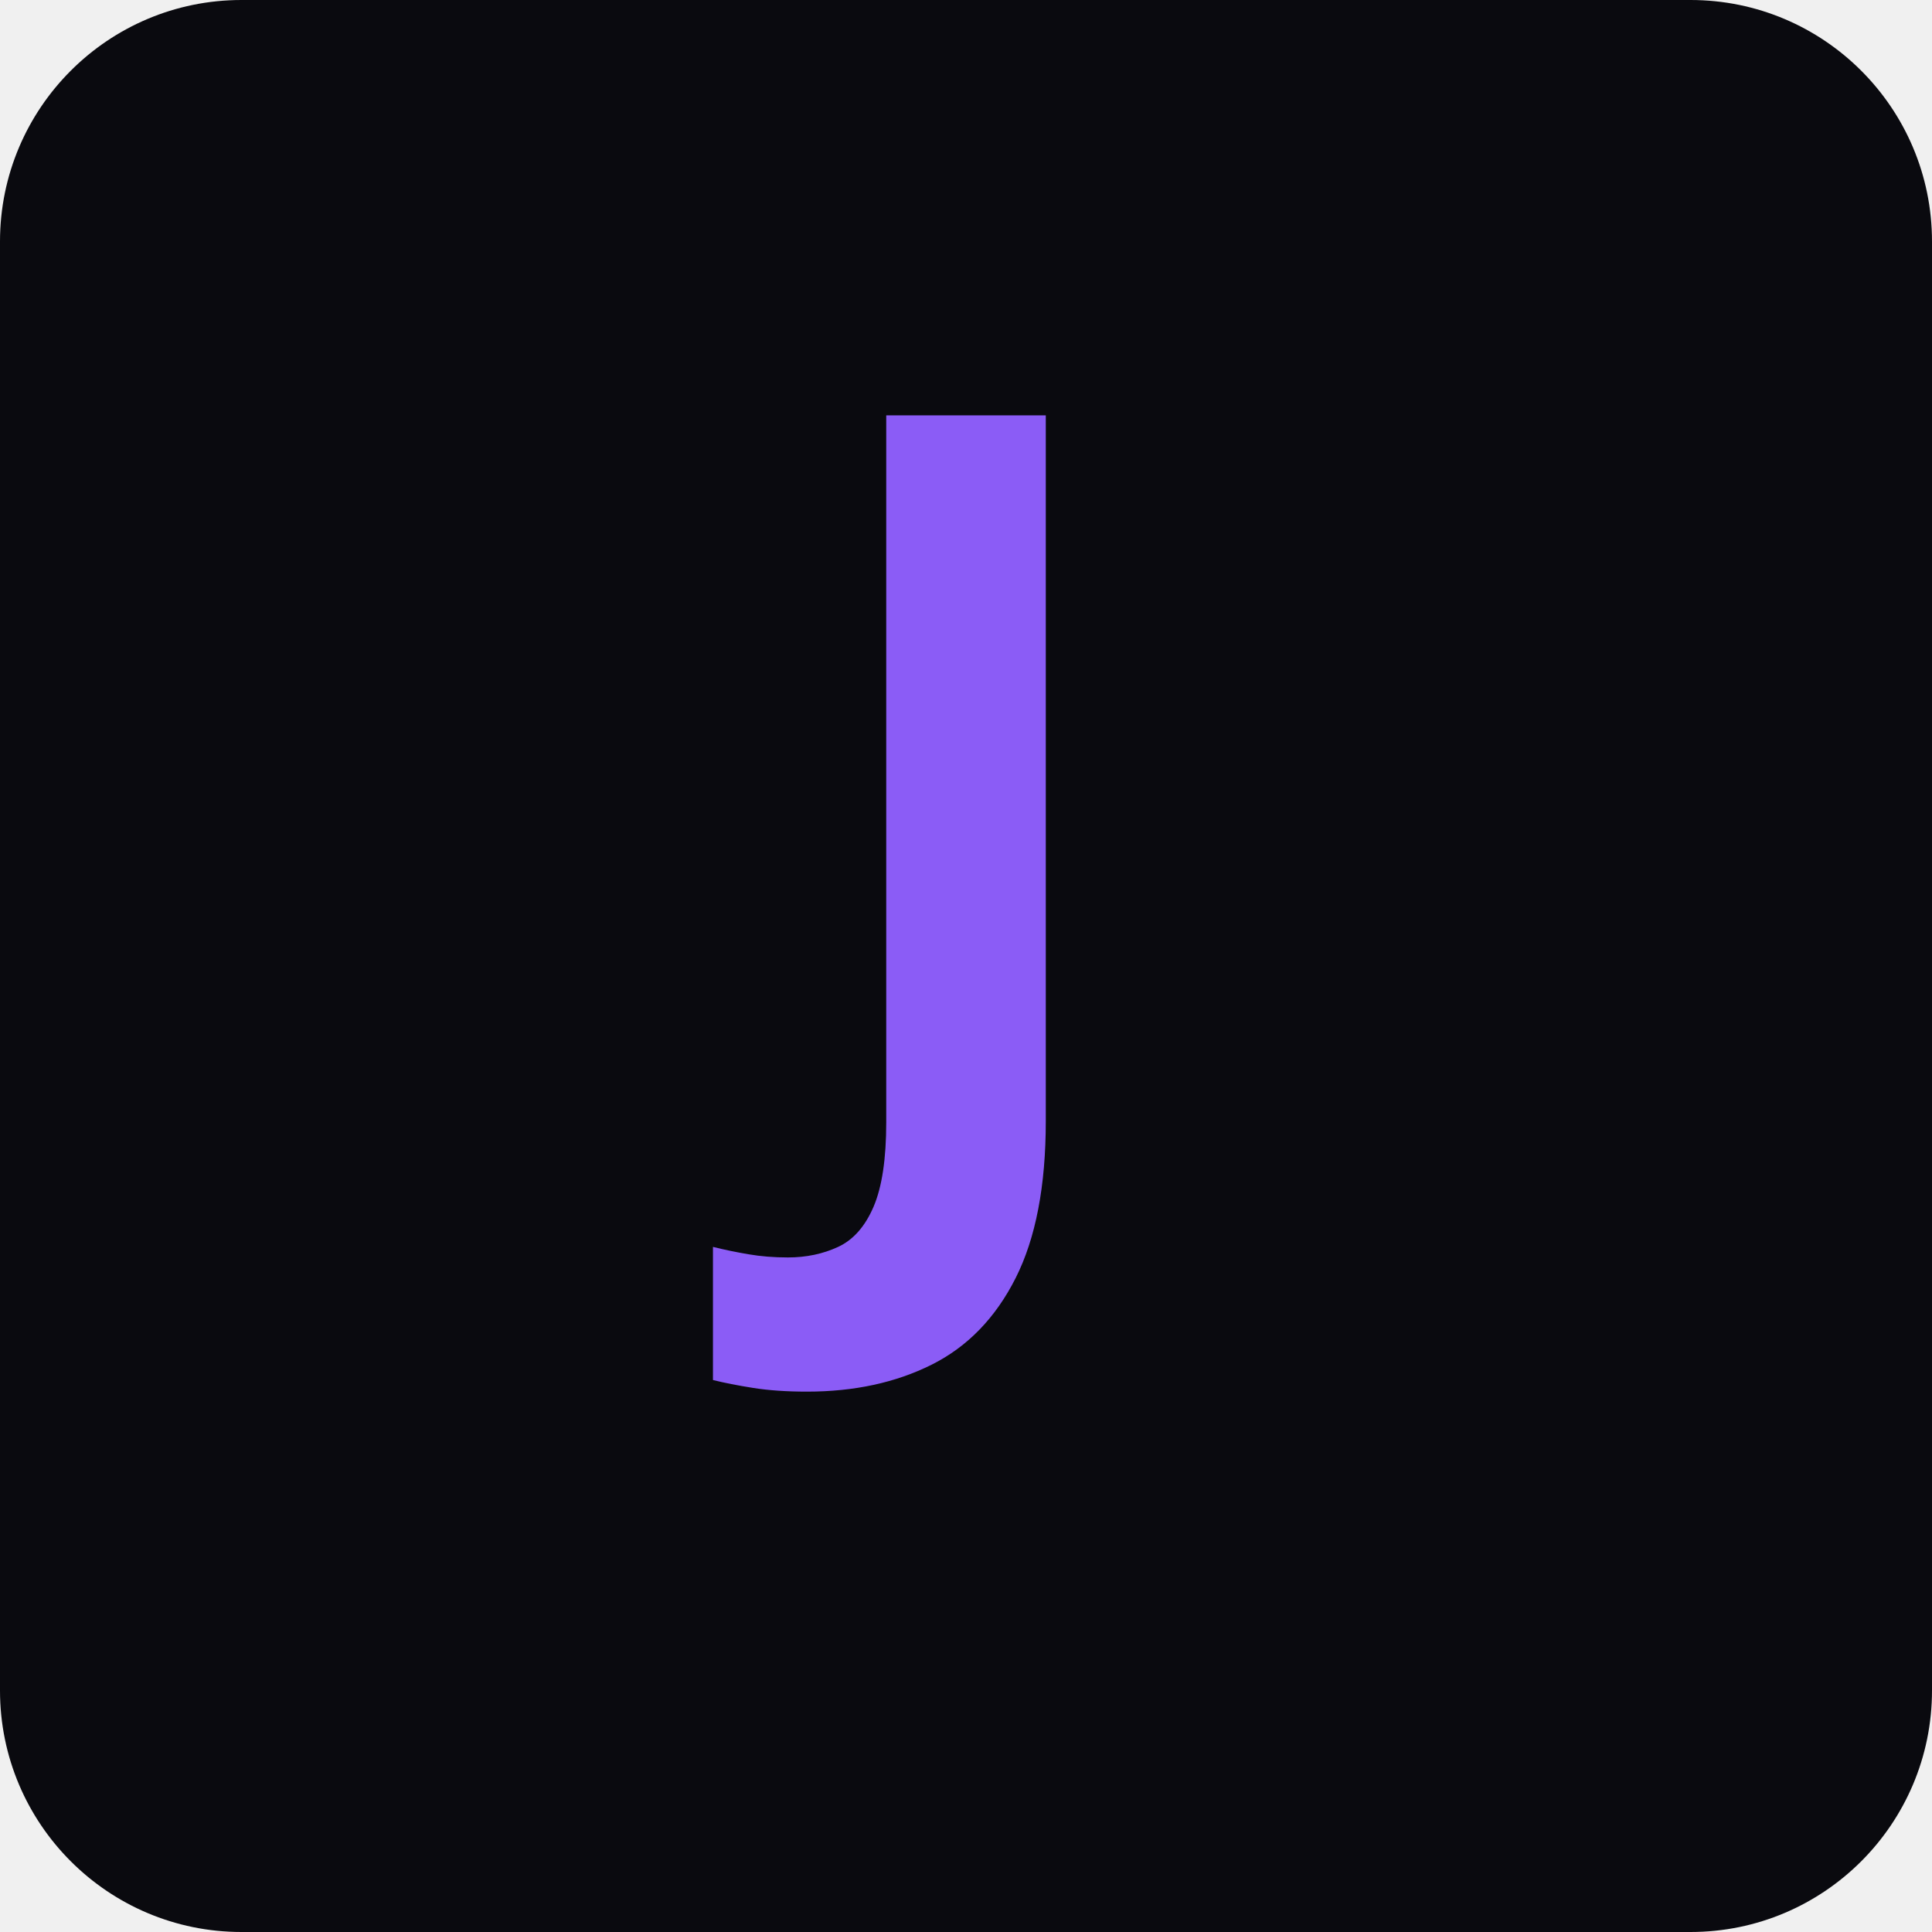
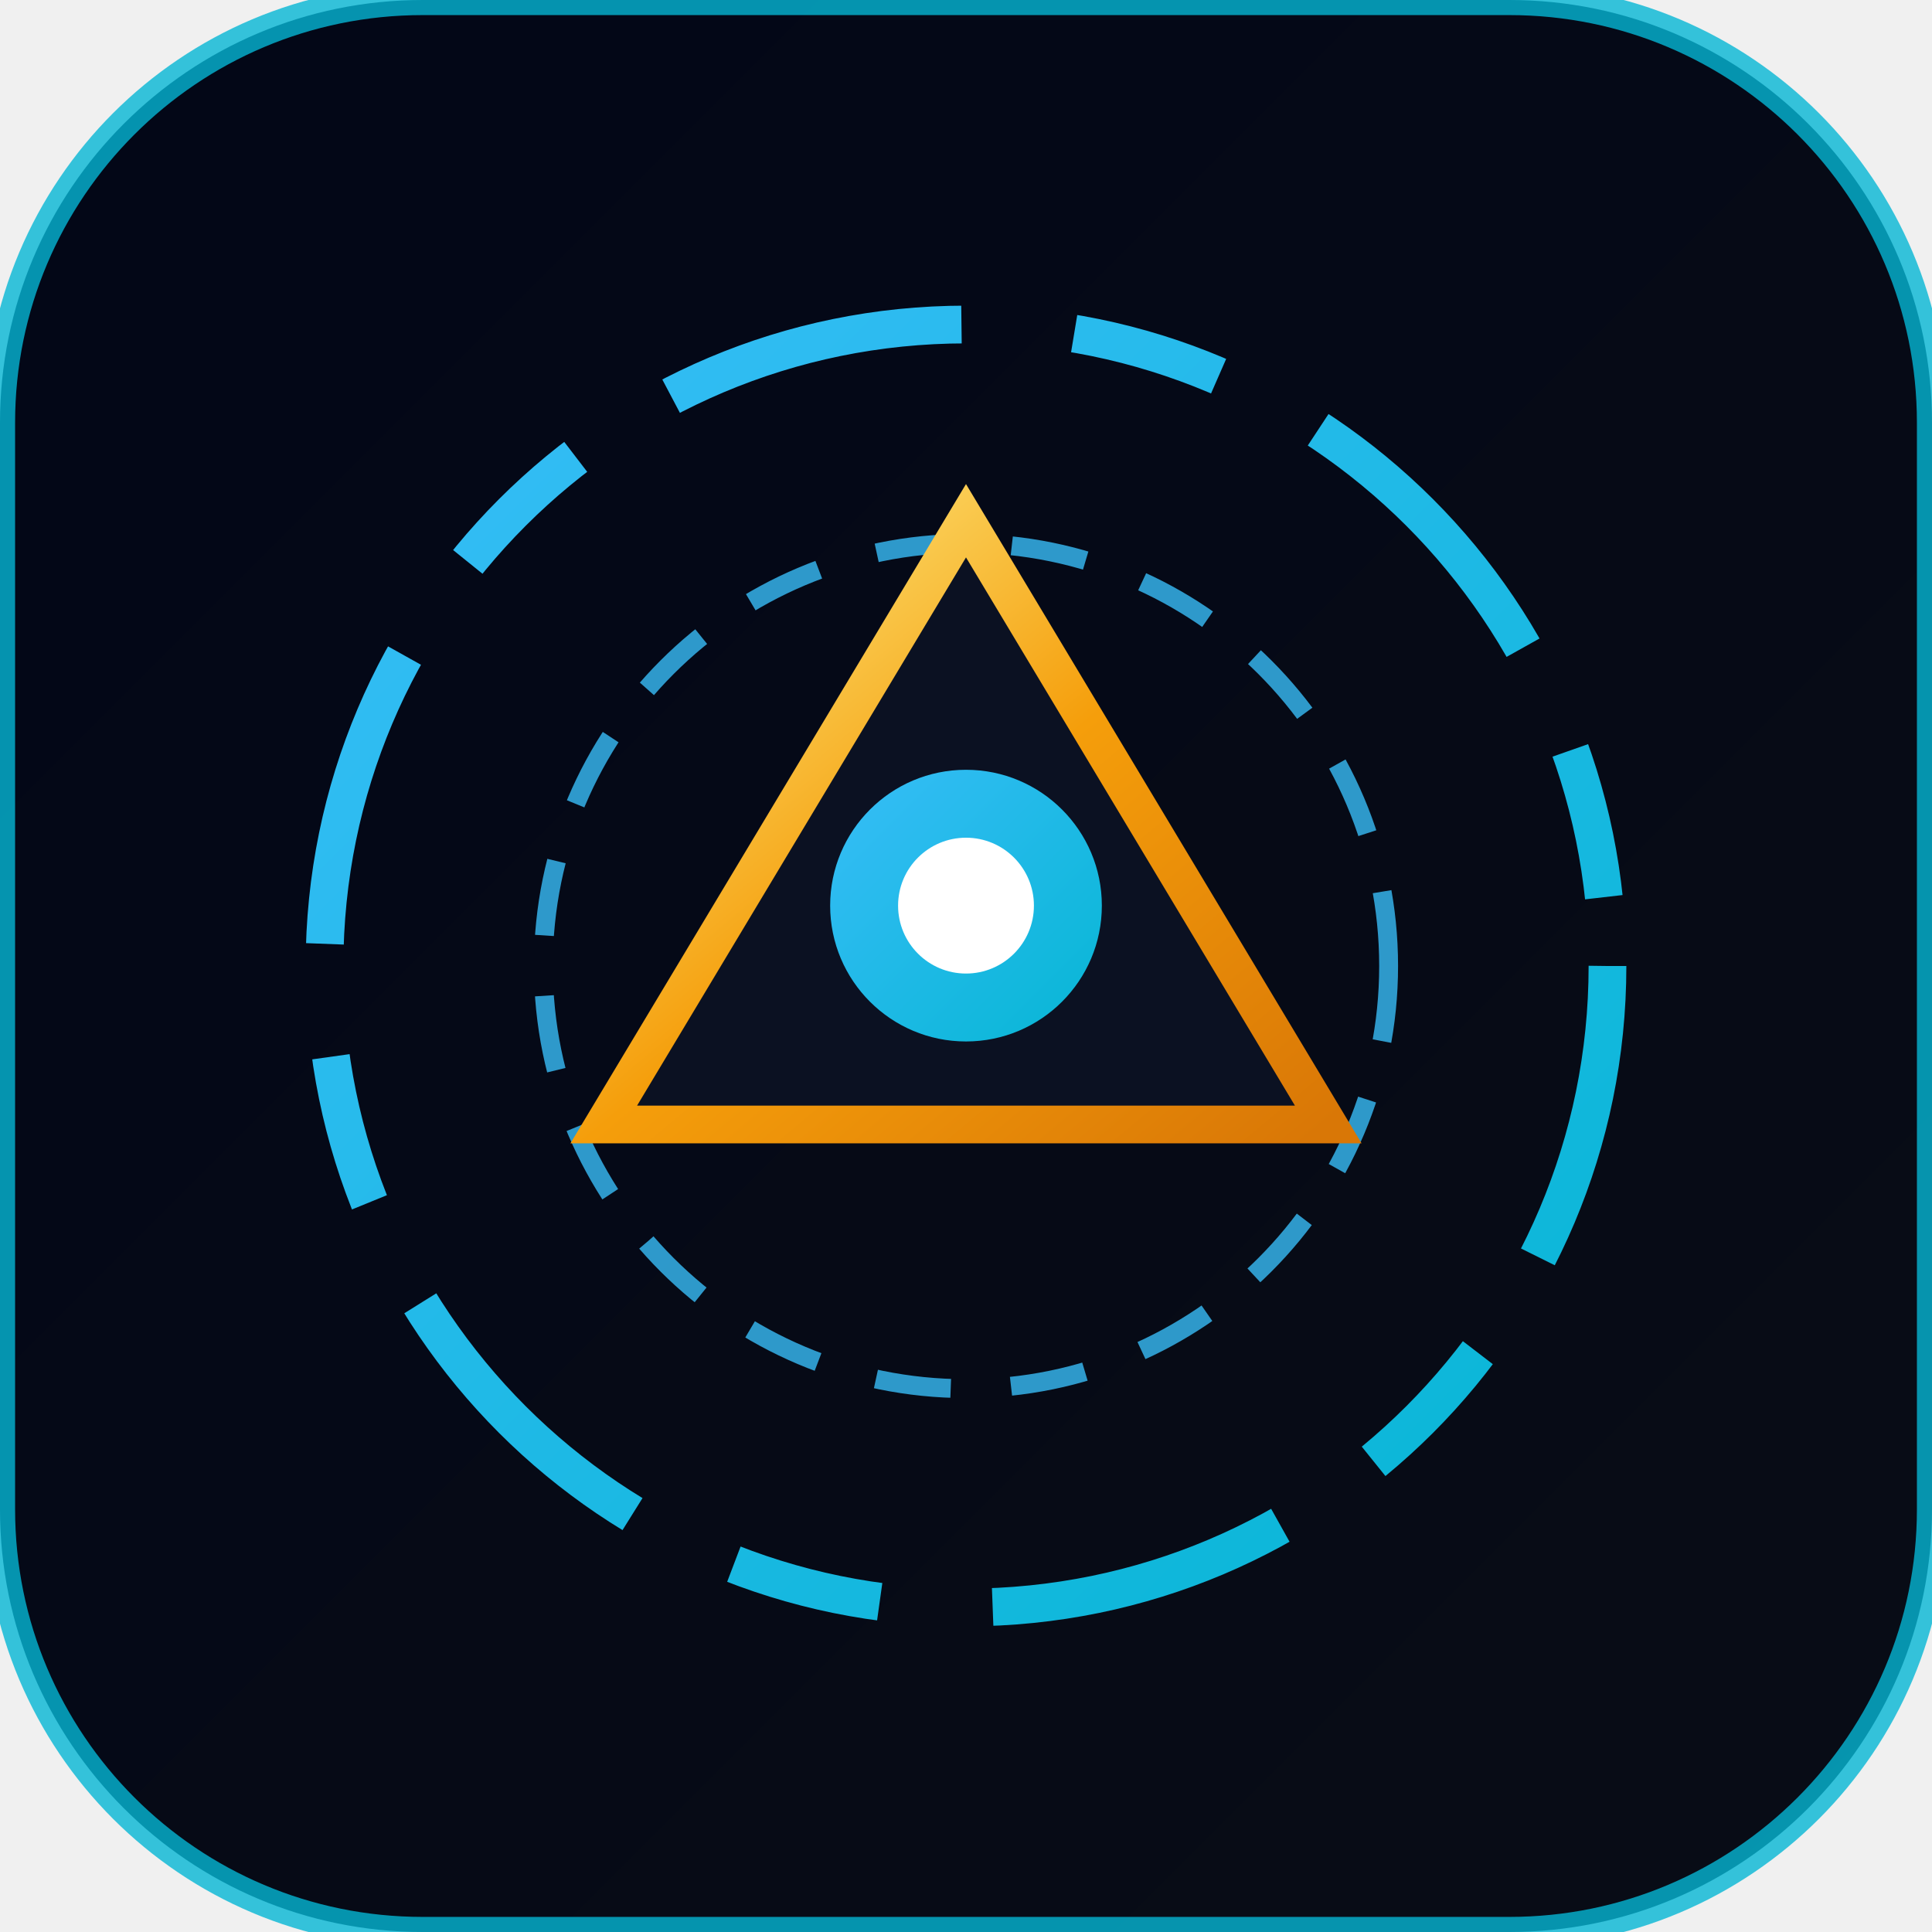
- <svg xmlns="http://www.w3.org/2000/svg" width="512" height="512" viewBox="0 0 512 512">
-   <rect width="512" height="512" rx="64" fill="#0a0a0f" />
-   <text x="256" y="310" font-family="system-ui, sans-serif" font-size="280" font-weight="bold" fill="#8b5cf6" text-anchor="middle">J</text>
+ <svg xmlns="http://www.w3.org/2000/svg" viewBox="0 0 512 512" width="100%" height="100%">
+   <defs>
+     <linearGradient id="jarvisBg" x1="0%" y1="0%" x2="100%" y2="100%">
+       <stop offset="0%" stop-color="#020617" />
+       <stop offset="100%" stop-color="#090d16" />
+     </linearGradient>
+     <linearGradient id="jarvisCyan" x1="0%" y1="0%" x2="100%" y2="100%">
+       <stop offset="0%" stop-color="#38bdf8" />
+       <stop offset="100%" stop-color="#06b6d4" />
+     </linearGradient>
+     <linearGradient id="jarvisGold" x1="0%" y1="0%" x2="100%" y2="100%">
+       <stop offset="0%" stop-color="#fef08a" />
+       <stop offset="50%" stop-color="#f59e0b" />
+       <stop offset="100%" stop-color="#d97706" />
+     </linearGradient>
+   </defs>
+   <rect width="512" height="512" rx="112" fill="url(#jarvisBg)" stroke="#06b6d4" stroke-width="8" stroke-opacity="0.8" />
+   <circle cx="256" cy="256" r="170" stroke="url(#jarvisCyan)" stroke-width="10" stroke-dasharray="80 30 40 30" fill="none" />
+   <circle cx="256" cy="256" r="112" stroke="#38bdf8" stroke-width="5" stroke-dasharray="20 16" fill="none" opacity="0.8" />
+   <polygon points="256,138 352,298 160,298" stroke="url(#jarvisGold)" stroke-width="10" fill="#0f172a" fill-opacity="0.6" />
+   <circle cx="256" cy="240" r="36" fill="url(#jarvisCyan)" />
+   <circle cx="256" cy="240" r="18" fill="#ffffff" />
</svg>
